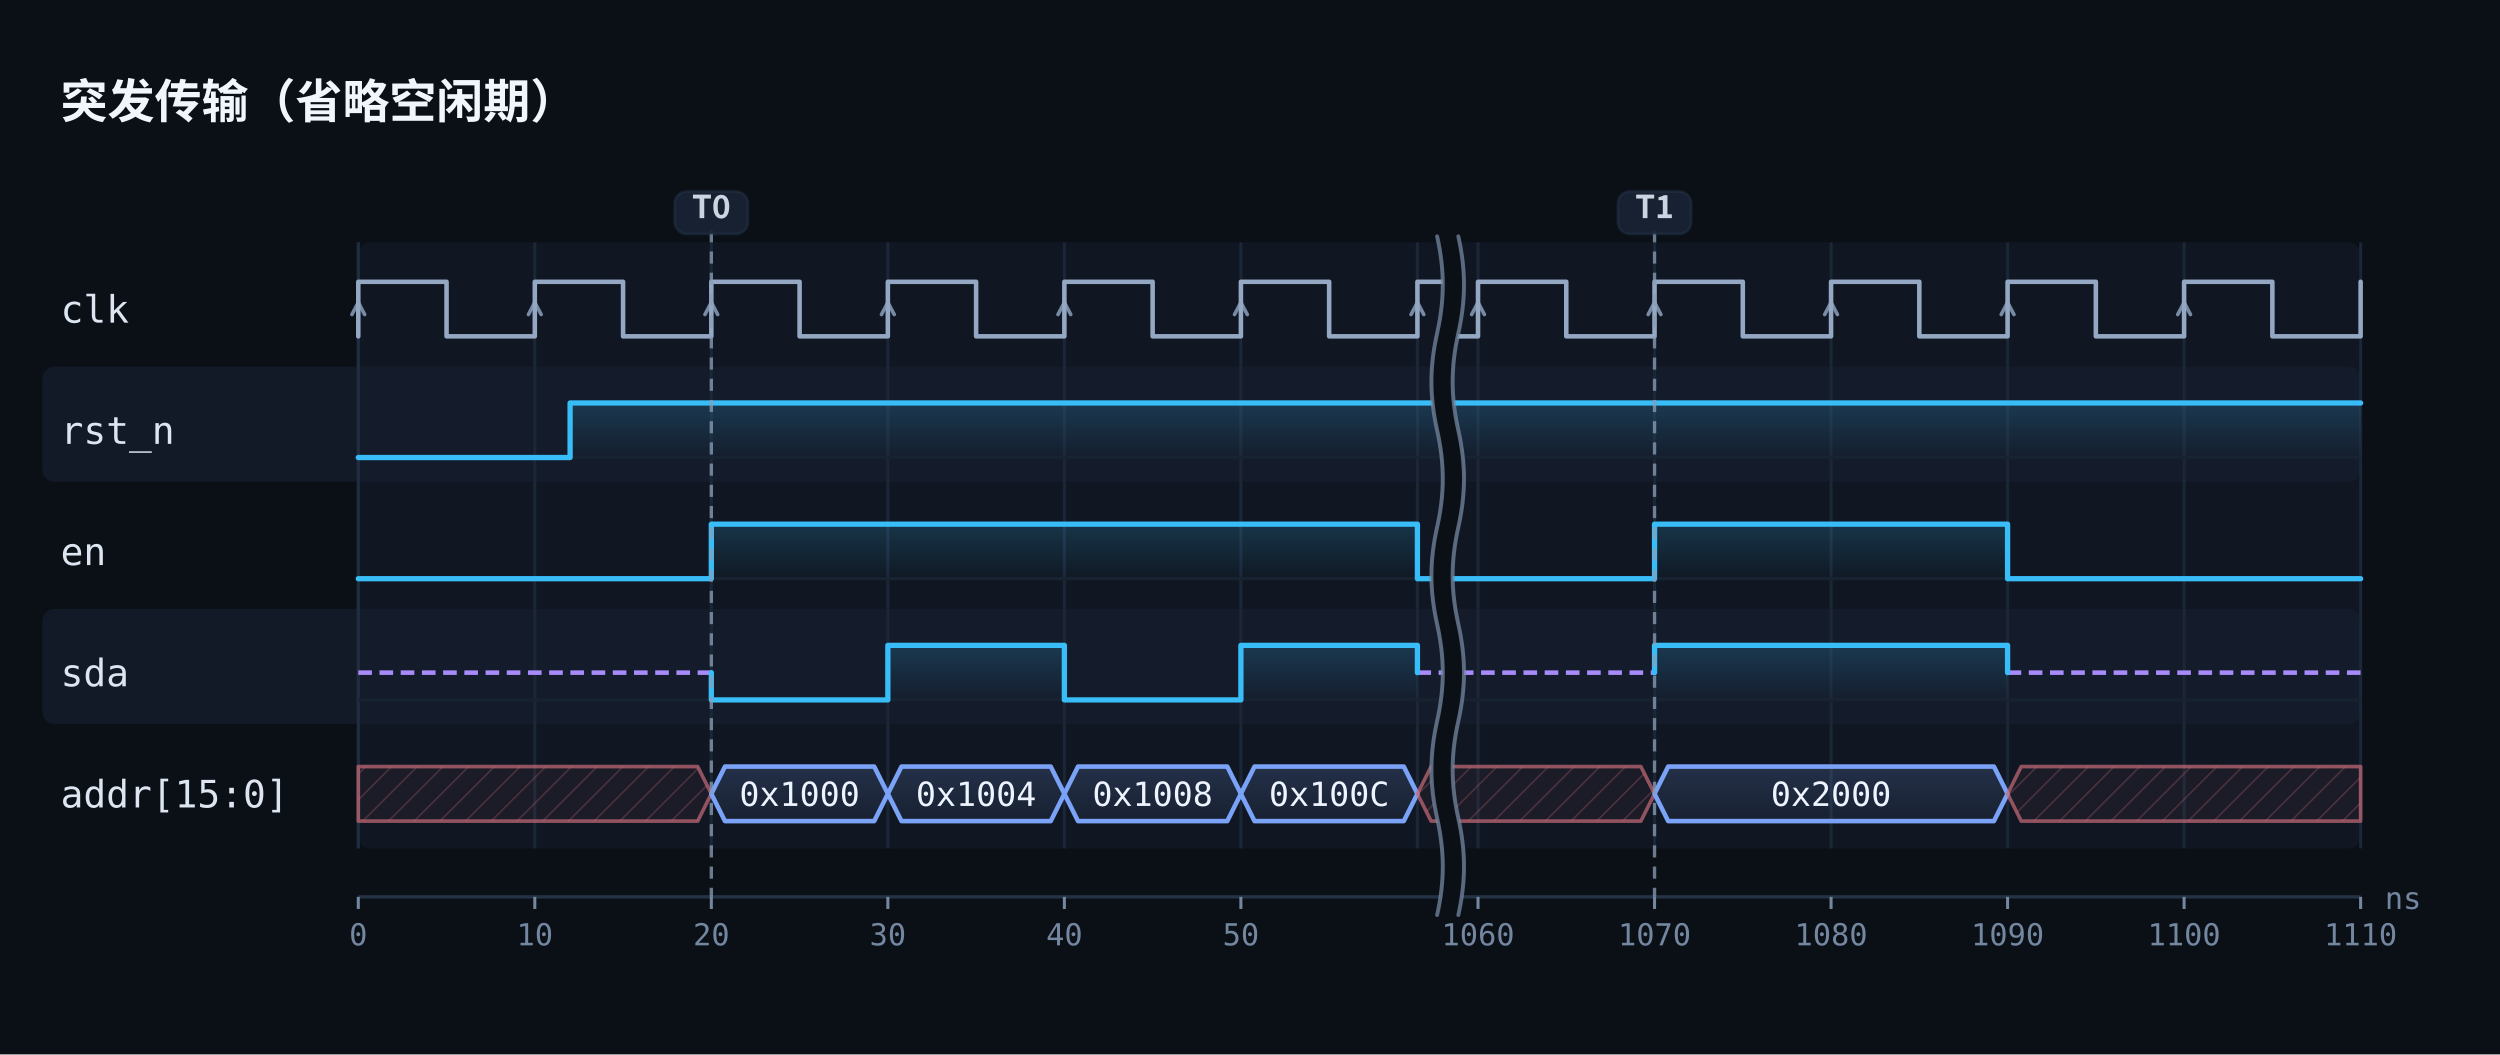
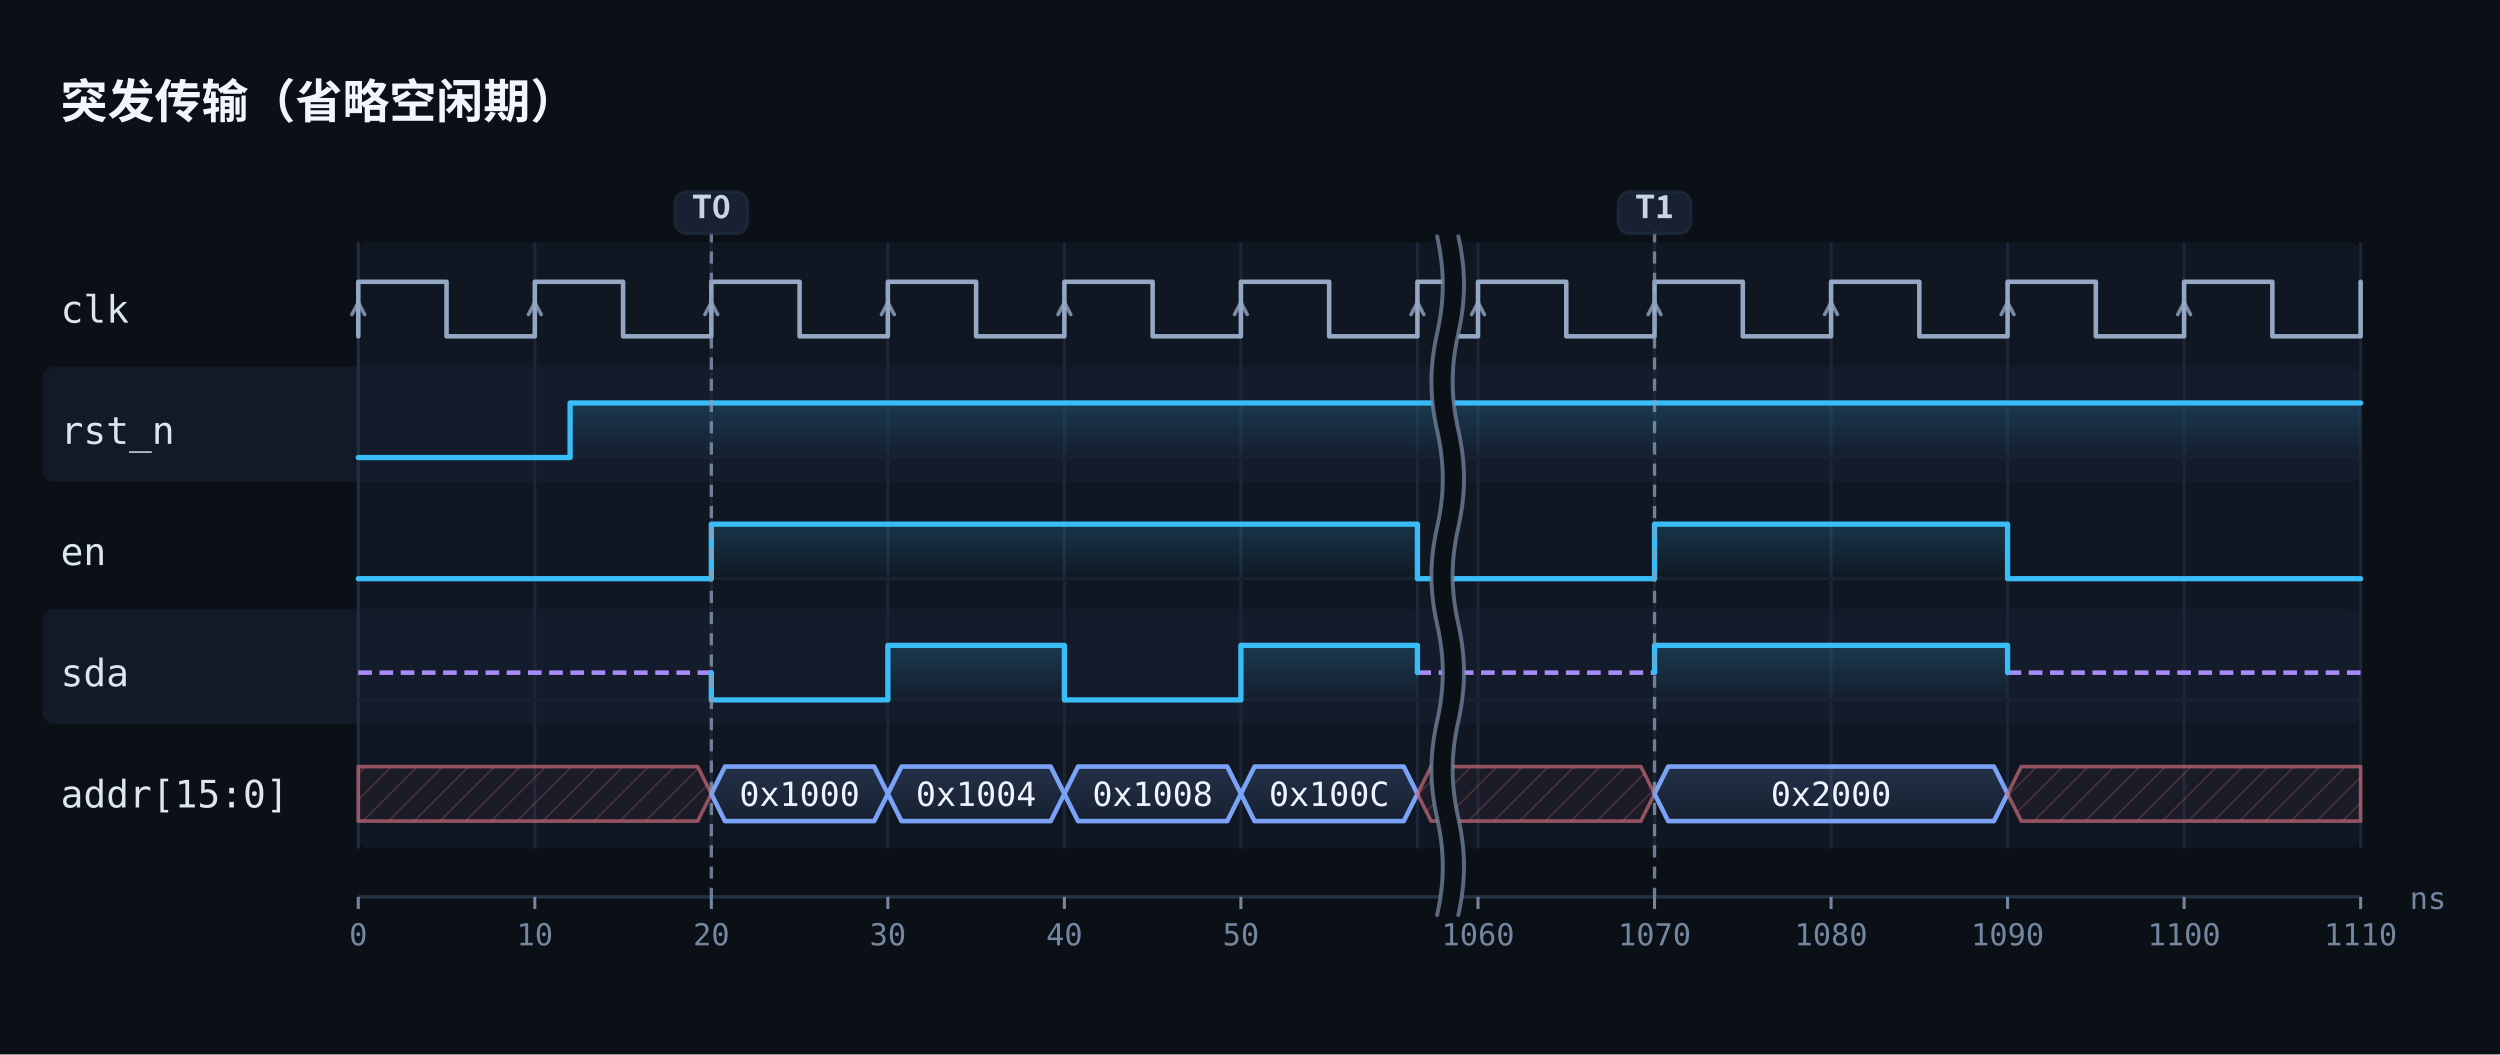
- <svg xmlns="http://www.w3.org/2000/svg" width="825.11" height="348" viewBox="0 0 825.11 348">
+ <svg xmlns="http://www.w3.org/2000/svg" width="825.11" height="348" viewBox="0 0 825.11 348" font-family="-apple-system, BlinkMacSystemFont, 'SF Pro Text', 'PingFang SC', 'Hiragino Sans GB', 'Noto Sans CJK SC', 'Microsoft YaHei', Helvetica, Arial, sans-serif">
  <defs>
    <linearGradient id="wv-dark-hi-grad" x1="0" y1="0" x2="0" y2="1">
      <stop offset="0%" stop-color="#38bdf8" stop-opacity="0.18" />
      <stop offset="100%" stop-color="#38bdf8" stop-opacity="0.01" />
    </linearGradient>
    <linearGradient id="wv-dark-bus-grad" x1="0" y1="0" x2="0" y2="1">
      <stop offset="0%" stop-color="#7aa2f7" stop-opacity="0.18" />
      <stop offset="100%" stop-color="#7aa2f7" stop-opacity="0.07" />
    </linearGradient>
    <pattern id="wv-dark-hatch" width="6" height="6" patternUnits="userSpaceOnUse" patternTransform="rotate(45)">
      <rect width="6" height="6" fill="#c86b79" fill-opacity="0.06" />
      <line x1="0" y1="0" x2="0" y2="6" stroke="#c86b79" stroke-width="1.05" stroke-opacity="0.28" />
    </pattern>
    <marker id="wv-dark-ah" viewBox="0 0 10 10" refX="9.2" refY="5" markerWidth="6.5" markerHeight="6.5" orient="auto">
      <path d="M0,1.6 L10,5 L0,8.4 L2.3,5 z" fill="#f472b6" />
    </marker>
    <marker id="wv-dark-mh" viewBox="0 0 10 10" refX="9.2" refY="5" markerWidth="6.5" markerHeight="6.5" orient="auto-start-reverse">
      <path d="M0,1.6 L10,5 L0,8.4 L2.3,5 z" fill="#34d399" />
    </marker>
  </defs>
  <rect width="100%" height="100%" fill="#0b1017" />
-   <text x="20" y="39" fill="#f0f6fc" font-size="15.5" font-family="-apple-system, BlinkMacSystemFont, 'SF Pro Text', 'PingFang SC', 'Hiragino Sans GB', 'Noto Sans CJK SC', 'Microsoft YaHei', Helvetica, Arial, sans-serif" text-anchor="start" font-weight="600">突发传输（省略空闲期）</text>
+   <text x="20" y="39" fill="#f0f6fc" font-size="15.5" font-weight="600">突发传输（省略空闲期）</text>
  <rect x="118.25" y="80" width="660.86" height="200" rx="4" fill="#101722" />
  <rect x="14" y="121" width="765.11" height="38" rx="4" fill="#162030" fill-opacity="0.65" />
  <rect x="14" y="201" width="765.11" height="38" rx="4" fill="#162030" fill-opacity="0.65" />
  <line x1="118.25" y1="80" x2="118.25" y2="280" stroke="#1b2636" stroke-width="1" />
  <line x1="176.51" y1="80" x2="176.51" y2="280" stroke="#1b2636" stroke-width="1" />
  <line x1="234.77" y1="80" x2="234.77" y2="280" stroke="#1b2636" stroke-width="1" />
  <line x1="293.03" y1="80" x2="293.03" y2="280" stroke="#1b2636" stroke-width="1" />
  <line x1="351.29" y1="80" x2="351.29" y2="280" stroke="#1b2636" stroke-width="1" />
  <line x1="409.55" y1="80" x2="409.55" y2="280" stroke="#1b2636" stroke-width="1" />
  <line x1="467.81" y1="80" x2="467.81" y2="280" stroke="#1b2636" stroke-width="1" />
  <line x1="487.81" y1="80" x2="487.81" y2="280" stroke="#1b2636" stroke-width="1" />
  <line x1="546.07" y1="80" x2="546.07" y2="280" stroke="#1b2636" stroke-width="1" />
  <line x1="604.33" y1="80" x2="604.33" y2="280" stroke="#1b2636" stroke-width="1" />
  <line x1="662.59" y1="80" x2="662.59" y2="280" stroke="#1b2636" stroke-width="1" />
  <line x1="720.85" y1="80" x2="720.85" y2="280" stroke="#1b2636" stroke-width="1" />
  <line x1="779.11" y1="80" x2="779.11" y2="280" stroke="#1b2636" stroke-width="1" />
  <line x1="118.25" y1="80" x2="118.25" y2="280" stroke="#243246" stroke-width="1" stroke-opacity="0.65" />
-   <text x="20" y="106.5" fill="#dce5f0" font-size="12.5" font-family="'SF Mono', 'JetBrains Mono', Menlo, Consolas, 'DejaVu Sans Mono', 'PingFang SC', 'Hiragino Sans GB', 'Noto Sans CJK SC', monospace" text-anchor="start">clk</text>
-   <text x="20" y="146.5" fill="#dce5f0" font-size="12.5" font-family="'SF Mono', 'JetBrains Mono', Menlo, Consolas, 'DejaVu Sans Mono', 'PingFang SC', 'Hiragino Sans GB', 'Noto Sans CJK SC', monospace" text-anchor="start">rst_n</text>
-   <text x="20" y="186.5" fill="#dce5f0" font-size="12.5" font-family="'SF Mono', 'JetBrains Mono', Menlo, Consolas, 'DejaVu Sans Mono', 'PingFang SC', 'Hiragino Sans GB', 'Noto Sans CJK SC', monospace" text-anchor="start">en</text>
-   <text x="20" y="226.5" fill="#dce5f0" font-size="12.5" font-family="'SF Mono', 'JetBrains Mono', Menlo, Consolas, 'DejaVu Sans Mono', 'PingFang SC', 'Hiragino Sans GB', 'Noto Sans CJK SC', monospace" text-anchor="start">sda</text>
-   <text x="20" y="266.5" fill="#dce5f0" font-size="12.5" font-family="'SF Mono', 'JetBrains Mono', Menlo, Consolas, 'DejaVu Sans Mono', 'PingFang SC', 'Hiragino Sans GB', 'Noto Sans CJK SC', monospace" text-anchor="start">addr[15:0]</text>
+   <text x="20" y="106.5" fill="#dce5f0" font-size="12.5" font-family="'SF Mono', 'JetBrains Mono', Menlo, Consolas, 'DejaVu Sans Mono', 'PingFang SC', 'Hiragino Sans GB', 'Noto Sans CJK SC', monospace">clk</text>
+   <text x="20" y="146.5" fill="#dce5f0" font-size="12.5" font-family="'SF Mono', 'JetBrains Mono', Menlo, Consolas, 'DejaVu Sans Mono', 'PingFang SC', 'Hiragino Sans GB', 'Noto Sans CJK SC', monospace">rst_n</text>
+   <text x="20" y="186.5" fill="#dce5f0" font-size="12.5" font-family="'SF Mono', 'JetBrains Mono', Menlo, Consolas, 'DejaVu Sans Mono', 'PingFang SC', 'Hiragino Sans GB', 'Noto Sans CJK SC', monospace">en</text>
+   <text x="20" y="226.5" fill="#dce5f0" font-size="12.5" font-family="'SF Mono', 'JetBrains Mono', Menlo, Consolas, 'DejaVu Sans Mono', 'PingFang SC', 'Hiragino Sans GB', 'Noto Sans CJK SC', monospace">sda</text>
+   <text x="20" y="266.5" fill="#dce5f0" font-size="12.5" font-family="'SF Mono', 'JetBrains Mono', Menlo, Consolas, 'DejaVu Sans Mono', 'PingFang SC', 'Hiragino Sans GB', 'Noto Sans CJK SC', monospace">addr[15:0]</text>
  <path d="M118.25,111H118.25V93H147.38V111H176.51V93H205.64V111H234.77V93H263.9V111H293.03V93H322.16V111H351.29V93H380.42V111H409.55V93H438.68V111H467.81V93H477.81 M477.81,111H487.81V93H516.94V111H546.07V93H575.2V111H604.33V93H633.46V111H662.59V93H691.72V111H720.85V93H749.98V111H779.11V93H779.11" fill="none" stroke="#94a8c4" stroke-width="1.5" stroke-linejoin="round" stroke-linecap="round" />
  <path d="M116.15,103.8 L118.25,99.8 L120.35,103.8 M174.41,103.8 L176.51,99.8 L178.61,103.8 M232.67,103.8 L234.77,99.8 L236.87,103.8 M290.93,103.8 L293.03,99.8 L295.13,103.8 M349.19,103.8 L351.29,99.8 L353.39,103.8 M407.45,103.8 L409.55,99.8 L411.65,103.8 M465.71,103.8 L467.81,99.8 L469.91,103.8 M485.71,103.8 L487.81,99.8 L489.91,103.8 M543.97,103.8 L546.07,99.8 L548.17,103.8 M602.23,103.8 L604.33,99.8 L606.43,103.8 M660.49,103.8 L662.59,99.8 L664.69,103.8 M718.75,103.8 L720.85,99.8 L722.95,103.8" fill="none" stroke="#94a8c4" stroke-width="1.2" stroke-linecap="round" stroke-linejoin="round" stroke-opacity="0.8" />
  <line x1="118.25" y1="151" x2="779.11" y2="151" stroke="#172231" stroke-width="1" />
  <rect x="188.16" y="133" width="590.95" height="18" fill="url(#wv-dark-hi-grad)" stroke="none" />
  <path d="M118.25,151 H188.16 V133 H779.11" fill="none" stroke="#38bdf8" stroke-width="1.75" stroke-linejoin="round" stroke-linecap="round" />
  <line x1="118.25" y1="191" x2="779.11" y2="191" stroke="#172231" stroke-width="1" />
  <rect x="234.77" y="173" width="233.04" height="18" fill="url(#wv-dark-hi-grad)" stroke="none" />
  <rect x="546.07" y="173" width="116.52" height="18" fill="url(#wv-dark-hi-grad)" stroke="none" />
  <path d="M118.25,191 H234.77 V173 H467.81 V191 H546.07 V173 H662.59 V191 H779.11" fill="none" stroke="#38bdf8" stroke-width="1.75" stroke-linejoin="round" stroke-linecap="round" />
  <line x1="118.25" y1="231" x2="779.11" y2="231" stroke="#172231" stroke-width="1" />
  <line x1="118.25" y1="222" x2="234.77" y2="222" stroke="#a78bfa" stroke-width="1.5" stroke-dasharray="4.5 2.5" />
  <rect x="293.03" y="213" width="58.26" height="18" fill="url(#wv-dark-hi-grad)" stroke="none" />
  <rect x="409.55" y="213" width="58.26" height="18" fill="url(#wv-dark-hi-grad)" stroke="none" />
  <line x1="467.81" y1="222" x2="546.07" y2="222" stroke="#a78bfa" stroke-width="1.5" stroke-dasharray="4.5 2.5" />
  <rect x="546.07" y="213" width="116.52" height="18" fill="url(#wv-dark-hi-grad)" stroke="none" />
  <line x1="662.59" y1="222" x2="779.11" y2="222" stroke="#a78bfa" stroke-width="1.5" stroke-dasharray="4.5 2.5" />
  <path d="M234.77,222 V231 H293.03 V213 H351.29 V231 H409.55 V213 H467.81 V222" fill="none" stroke="#38bdf8" stroke-width="1.75" stroke-linejoin="round" stroke-linecap="round" />
  <path d="M546.07,222 V213 H662.59 V222" fill="none" stroke="#38bdf8" stroke-width="1.75" stroke-linejoin="round" stroke-linecap="round" />
  <polygon points="118.25,253 230.27,253 234.77,262 230.27,271 118.25,271" fill="url(#wv-dark-hatch)" stroke="#c86b79" stroke-opacity="0.7" stroke-width="1.2" stroke-linejoin="round" />
  <polygon points="234.77,262 239.27,253 288.53,253 293.03,262 288.53,271 239.27,271" fill="url(#wv-dark-bus-grad)" stroke="#7aa2f7" stroke-width="1.5" stroke-linejoin="round" />
  <text x="263.9" y="266" fill="#eef4ff" font-size="11" font-family="'SF Mono', 'JetBrains Mono', Menlo, Consolas, 'DejaVu Sans Mono', 'PingFang SC', 'Hiragino Sans GB', 'Noto Sans CJK SC', monospace" text-anchor="middle" font-weight="500">0x1000</text>
  <polygon points="293.03,262 297.53,253 346.79,253 351.29,262 346.79,271 297.53,271" fill="url(#wv-dark-bus-grad)" stroke="#7aa2f7" stroke-width="1.5" stroke-linejoin="round" />
  <text x="322.16" y="266" fill="#eef4ff" font-size="11" font-family="'SF Mono', 'JetBrains Mono', Menlo, Consolas, 'DejaVu Sans Mono', 'PingFang SC', 'Hiragino Sans GB', 'Noto Sans CJK SC', monospace" text-anchor="middle" font-weight="500">0x1004</text>
  <polygon points="351.29,262 355.79,253 405.05,253 409.55,262 405.05,271 355.79,271" fill="url(#wv-dark-bus-grad)" stroke="#7aa2f7" stroke-width="1.5" stroke-linejoin="round" />
  <text x="380.42" y="266" fill="#eef4ff" font-size="11" font-family="'SF Mono', 'JetBrains Mono', Menlo, Consolas, 'DejaVu Sans Mono', 'PingFang SC', 'Hiragino Sans GB', 'Noto Sans CJK SC', monospace" text-anchor="middle" font-weight="500">0x1008</text>
  <polygon points="409.55,262 414.05,253 463.31,253 467.81,262 463.31,271 414.05,271" fill="url(#wv-dark-bus-grad)" stroke="#7aa2f7" stroke-width="1.5" stroke-linejoin="round" />
  <text x="438.68" y="266" fill="#eef4ff" font-size="11" font-family="'SF Mono', 'JetBrains Mono', Menlo, Consolas, 'DejaVu Sans Mono', 'PingFang SC', 'Hiragino Sans GB', 'Noto Sans CJK SC', monospace" text-anchor="middle" font-weight="500">0x100C</text>
  <polygon points="467.81,262 472.31,253 541.57,253 546.07,262 541.57,271 472.31,271" fill="url(#wv-dark-hatch)" stroke="#c86b79" stroke-opacity="0.7" stroke-width="1.2" stroke-linejoin="round" />
  <polygon points="546.07,262 550.57,253 658.09,253 662.59,262 658.09,271 550.57,271" fill="url(#wv-dark-bus-grad)" stroke="#7aa2f7" stroke-width="1.5" stroke-linejoin="round" />
  <text x="604.33" y="266" fill="#eef4ff" font-size="11" font-family="'SF Mono', 'JetBrains Mono', Menlo, Consolas, 'DejaVu Sans Mono', 'PingFang SC', 'Hiragino Sans GB', 'Noto Sans CJK SC', monospace" text-anchor="middle" font-weight="500">0x2000</text>
  <polygon points="662.59,262 667.09,253 779.11,253 779.11,271 667.09,271" fill="url(#wv-dark-hatch)" stroke="#c86b79" stroke-opacity="0.7" stroke-width="1.2" stroke-linejoin="round" />
  <line x1="118.25" y1="296" x2="779.11" y2="296" stroke="#243246" stroke-width="1.1" />
  <path d="M474.31,78 C476.81,89.2 476.81,98.8 474.31,110 C471.81,121.2 471.81,130.8 474.31,142 C476.81,153.2 476.81,162.8 474.31,174 C471.81,185.2 471.81,194.8 474.31,206 C476.81,217.2 476.81,226.8 474.31,238 C471.81,249.2 471.81,258.8 474.31,270 C476.81,281.2 476.81,290.8 474.31,302 L481.31,302 C483.81,290.8 483.81,281.2 481.31,270 C478.81,258.8 478.81,249.2 481.31,238 C483.81,226.8 483.81,217.2 481.31,206 C478.81,194.8 478.81,185.2 481.31,174 C483.81,162.8 483.81,153.2 481.31,142 C478.81,130.8 478.81,121.2 481.31,110 C483.81,98.8 483.81,89.2 481.31,78 Z" fill="#0b1017" />
  <path d="M474.31,78 C476.81,89.2 476.81,98.8 474.31,110 C471.81,121.2 471.81,130.8 474.31,142 C476.81,153.2 476.81,162.8 474.31,174 C471.81,185.2 471.81,194.8 474.31,206 C476.81,217.2 476.81,226.8 474.31,238 C471.81,249.2 471.81,258.8 474.31,270 C476.81,281.2 476.81,290.8 474.31,302" fill="none" stroke="#7487a0" stroke-width="1.3" stroke-linecap="round" stroke-opacity="0.75" />
  <path d="M481.31,78 C483.81,89.2 483.81,98.8 481.31,110 C478.81,121.2 478.81,130.8 481.31,142 C483.81,153.2 483.81,162.8 481.31,174 C478.81,185.2 478.81,194.8 481.31,206 C483.81,217.2 483.81,226.8 481.31,238 C478.81,249.2 478.81,258.8 481.31,270 C483.81,281.2 483.81,290.8 481.31,302" fill="none" stroke="#7487a0" stroke-width="1.3" stroke-linecap="round" stroke-opacity="0.75" />
  <line x1="118.25" y1="296" x2="118.25" y2="300" stroke="#7487a0" stroke-width="1" />
  <text x="118.25" y="312" fill="#7487a0" font-size="10" font-family="'SF Mono', 'JetBrains Mono', Menlo, Consolas, 'DejaVu Sans Mono', 'PingFang SC', 'Hiragino Sans GB', 'Noto Sans CJK SC', monospace" text-anchor="middle">0</text>
  <line x1="176.51" y1="296" x2="176.51" y2="300" stroke="#7487a0" stroke-width="1" />
  <text x="176.51" y="312" fill="#7487a0" font-size="10" font-family="'SF Mono', 'JetBrains Mono', Menlo, Consolas, 'DejaVu Sans Mono', 'PingFang SC', 'Hiragino Sans GB', 'Noto Sans CJK SC', monospace" text-anchor="middle">10</text>
  <line x1="234.77" y1="296" x2="234.77" y2="300" stroke="#7487a0" stroke-width="1" />
  <text x="234.77" y="312" fill="#7487a0" font-size="10" font-family="'SF Mono', 'JetBrains Mono', Menlo, Consolas, 'DejaVu Sans Mono', 'PingFang SC', 'Hiragino Sans GB', 'Noto Sans CJK SC', monospace" text-anchor="middle">20</text>
  <line x1="293.03" y1="296" x2="293.03" y2="300" stroke="#7487a0" stroke-width="1" />
  <text x="293.03" y="312" fill="#7487a0" font-size="10" font-family="'SF Mono', 'JetBrains Mono', Menlo, Consolas, 'DejaVu Sans Mono', 'PingFang SC', 'Hiragino Sans GB', 'Noto Sans CJK SC', monospace" text-anchor="middle">30</text>
  <line x1="351.29" y1="296" x2="351.29" y2="300" stroke="#7487a0" stroke-width="1" />
  <text x="351.29" y="312" fill="#7487a0" font-size="10" font-family="'SF Mono', 'JetBrains Mono', Menlo, Consolas, 'DejaVu Sans Mono', 'PingFang SC', 'Hiragino Sans GB', 'Noto Sans CJK SC', monospace" text-anchor="middle">40</text>
  <line x1="409.55" y1="296" x2="409.55" y2="300" stroke="#7487a0" stroke-width="1" />
  <text x="409.55" y="312" fill="#7487a0" font-size="10" font-family="'SF Mono', 'JetBrains Mono', Menlo, Consolas, 'DejaVu Sans Mono', 'PingFang SC', 'Hiragino Sans GB', 'Noto Sans CJK SC', monospace" text-anchor="middle">50</text>
  <line x1="487.81" y1="296" x2="487.81" y2="300" stroke="#7487a0" stroke-width="1" />
  <text x="487.81" y="312" fill="#7487a0" font-size="10" font-family="'SF Mono', 'JetBrains Mono', Menlo, Consolas, 'DejaVu Sans Mono', 'PingFang SC', 'Hiragino Sans GB', 'Noto Sans CJK SC', monospace" text-anchor="middle">1060</text>
  <line x1="546.07" y1="296" x2="546.07" y2="300" stroke="#7487a0" stroke-width="1" />
  <text x="546.07" y="312" fill="#7487a0" font-size="10" font-family="'SF Mono', 'JetBrains Mono', Menlo, Consolas, 'DejaVu Sans Mono', 'PingFang SC', 'Hiragino Sans GB', 'Noto Sans CJK SC', monospace" text-anchor="middle">1070</text>
  <line x1="604.33" y1="296" x2="604.33" y2="300" stroke="#7487a0" stroke-width="1" />
  <text x="604.33" y="312" fill="#7487a0" font-size="10" font-family="'SF Mono', 'JetBrains Mono', Menlo, Consolas, 'DejaVu Sans Mono', 'PingFang SC', 'Hiragino Sans GB', 'Noto Sans CJK SC', monospace" text-anchor="middle">1080</text>
  <line x1="662.59" y1="296" x2="662.59" y2="300" stroke="#7487a0" stroke-width="1" />
  <text x="662.59" y="312" fill="#7487a0" font-size="10" font-family="'SF Mono', 'JetBrains Mono', Menlo, Consolas, 'DejaVu Sans Mono', 'PingFang SC', 'Hiragino Sans GB', 'Noto Sans CJK SC', monospace" text-anchor="middle">1090</text>
  <line x1="720.85" y1="296" x2="720.85" y2="300" stroke="#7487a0" stroke-width="1" />
  <text x="720.85" y="312" fill="#7487a0" font-size="10" font-family="'SF Mono', 'JetBrains Mono', Menlo, Consolas, 'DejaVu Sans Mono', 'PingFang SC', 'Hiragino Sans GB', 'Noto Sans CJK SC', monospace" text-anchor="middle">1100</text>
  <line x1="779.11" y1="296" x2="779.11" y2="300" stroke="#7487a0" stroke-width="1" />
  <text x="779.11" y="312" fill="#7487a0" font-size="10" font-family="'SF Mono', 'JetBrains Mono', Menlo, Consolas, 'DejaVu Sans Mono', 'PingFang SC', 'Hiragino Sans GB', 'Noto Sans CJK SC', monospace" text-anchor="middle">1110</text>
-   <text x="787.11" y="300" fill="#7487a0" font-size="10" font-family="'SF Mono', 'JetBrains Mono', Menlo, Consolas, 'DejaVu Sans Mono', 'PingFang SC', 'Hiragino Sans GB', 'Noto Sans CJK SC', monospace" text-anchor="start">ns</text>
+   <text x="795.31" y="300" fill="#7487a0" font-size="10" font-family="'SF Mono', 'JetBrains Mono', Menlo, Consolas, 'DejaVu Sans Mono', 'PingFang SC', 'Hiragino Sans GB', 'Noto Sans CJK SC', monospace">ns</text>
  <line x1="234.77" y1="76" x2="234.77" y2="296" stroke="#8b9eb7" stroke-width="1.1" stroke-dasharray="4 3" stroke-opacity="0.75" />
  <rect x="222.65" y="63.18" width="24.23" height="14.07" rx="4" fill="#182334" fill-opacity="0.92" stroke="#2e4059" stroke-width="0.9" stroke-opacity="0.32" />
-   <text x="234.77" y="72" fill="#cbd5e1" font-size="10.5" font-family="-apple-system, BlinkMacSystemFont, 'SF Pro Text', 'PingFang SC', 'Hiragino Sans GB', 'Noto Sans CJK SC', 'Microsoft YaHei', Helvetica, Arial, sans-serif" text-anchor="middle" font-weight="600">T0</text>
+   <text x="234.77" y="72" fill="#cbd5e1" font-size="10.5" text-anchor="middle" font-weight="600">T0</text>
  <line x1="546.07" y1="76" x2="546.07" y2="296" stroke="#8b9eb7" stroke-width="1.1" stroke-dasharray="4 3" stroke-opacity="0.75" />
  <rect x="533.95" y="63.18" width="24.23" height="14.07" rx="4" fill="#182334" fill-opacity="0.92" stroke="#2e4059" stroke-width="0.9" stroke-opacity="0.32" />
-   <text x="546.07" y="72" fill="#cbd5e1" font-size="10.5" font-family="-apple-system, BlinkMacSystemFont, 'SF Pro Text', 'PingFang SC', 'Hiragino Sans GB', 'Noto Sans CJK SC', 'Microsoft YaHei', Helvetica, Arial, sans-serif" text-anchor="middle" font-weight="600">T1</text>
+   <text x="546.07" y="72" fill="#cbd5e1" font-size="10.5" text-anchor="middle" font-weight="600">T1</text>
</svg>
